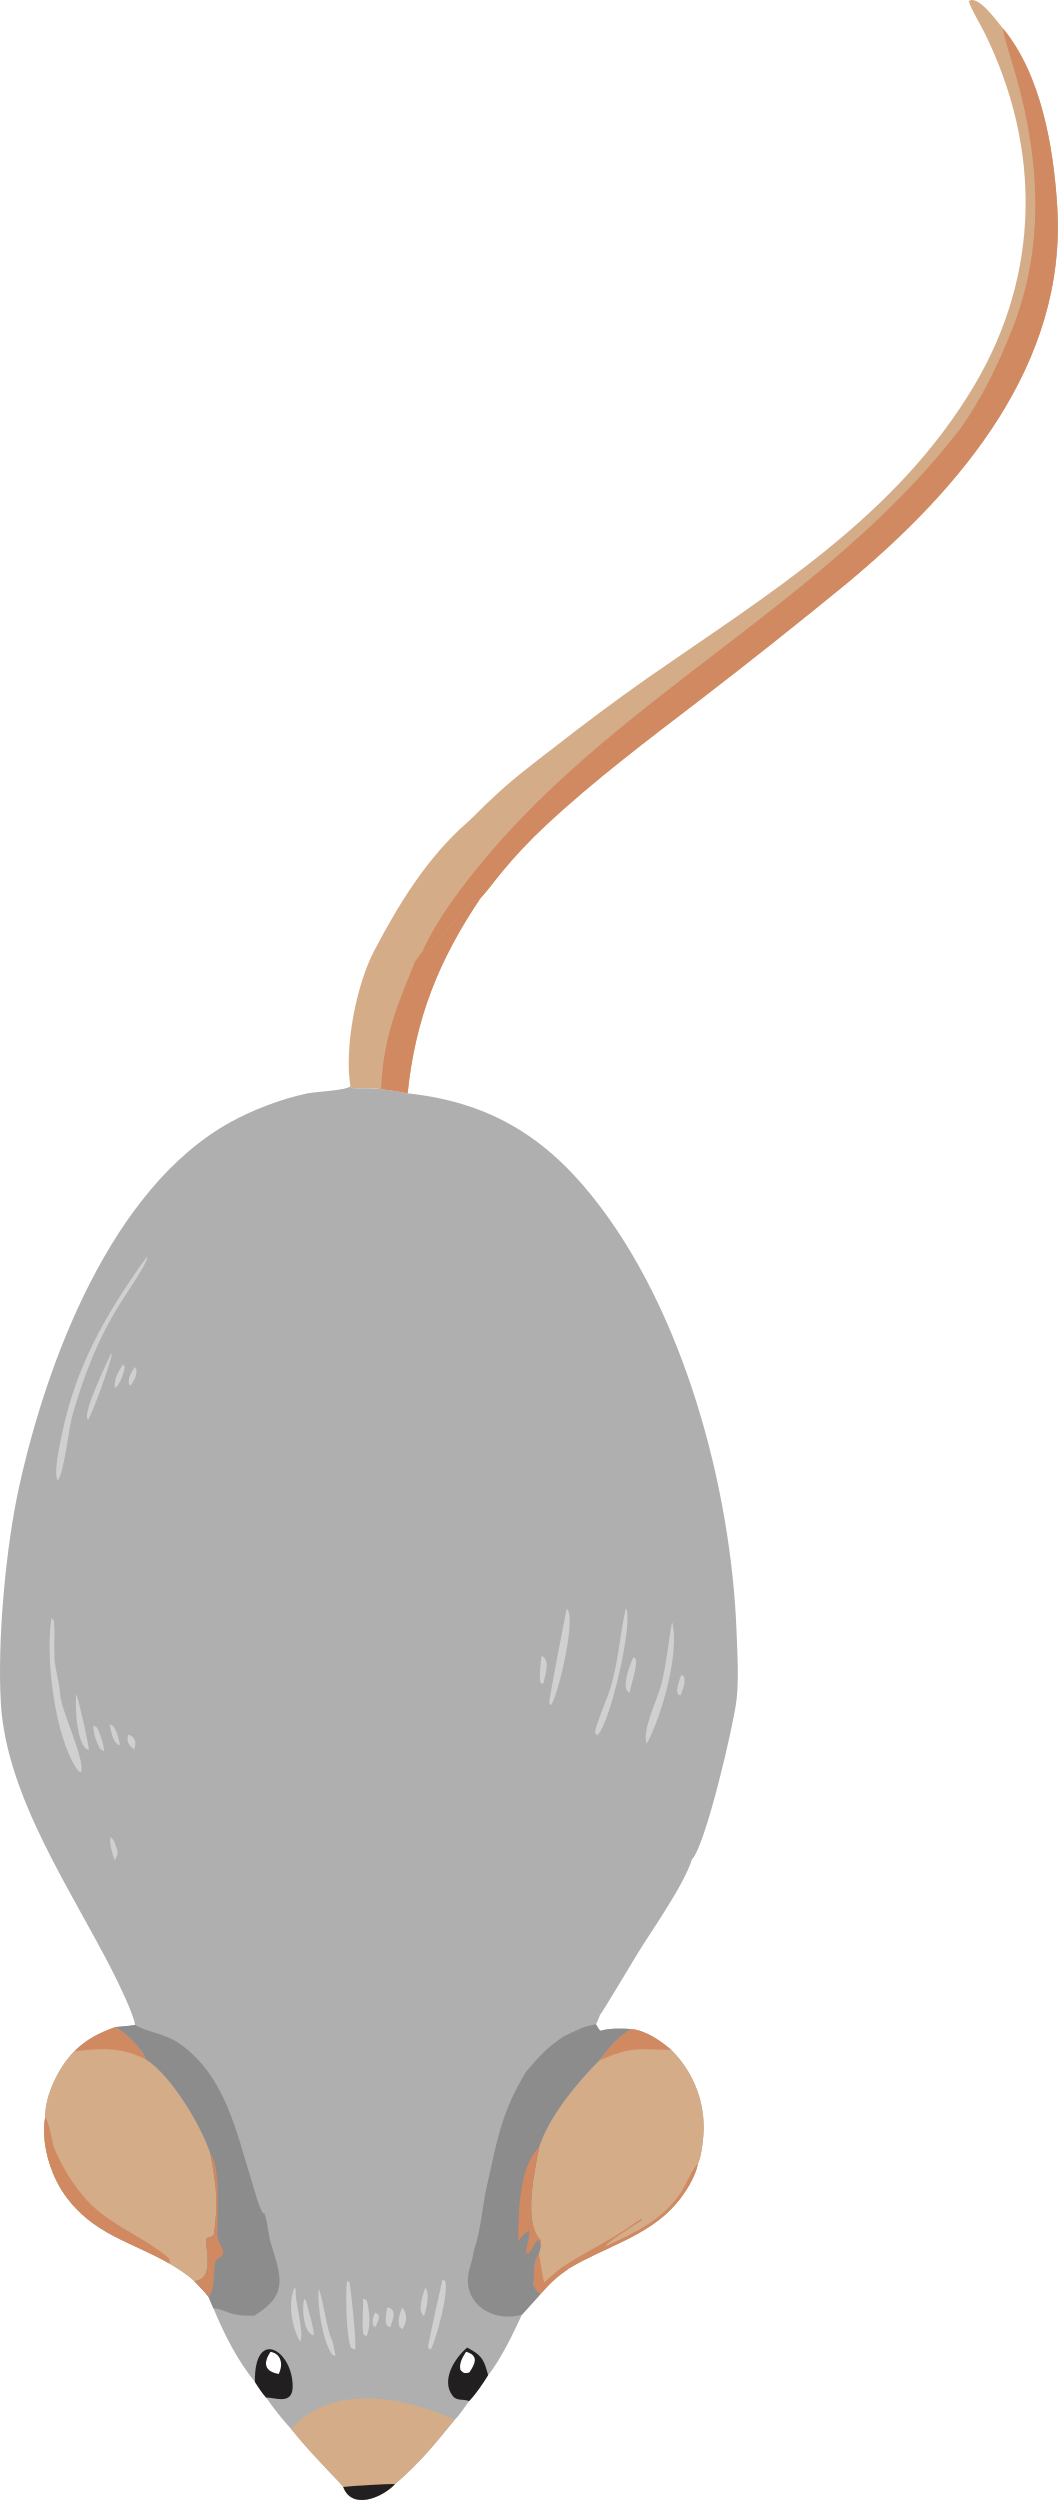
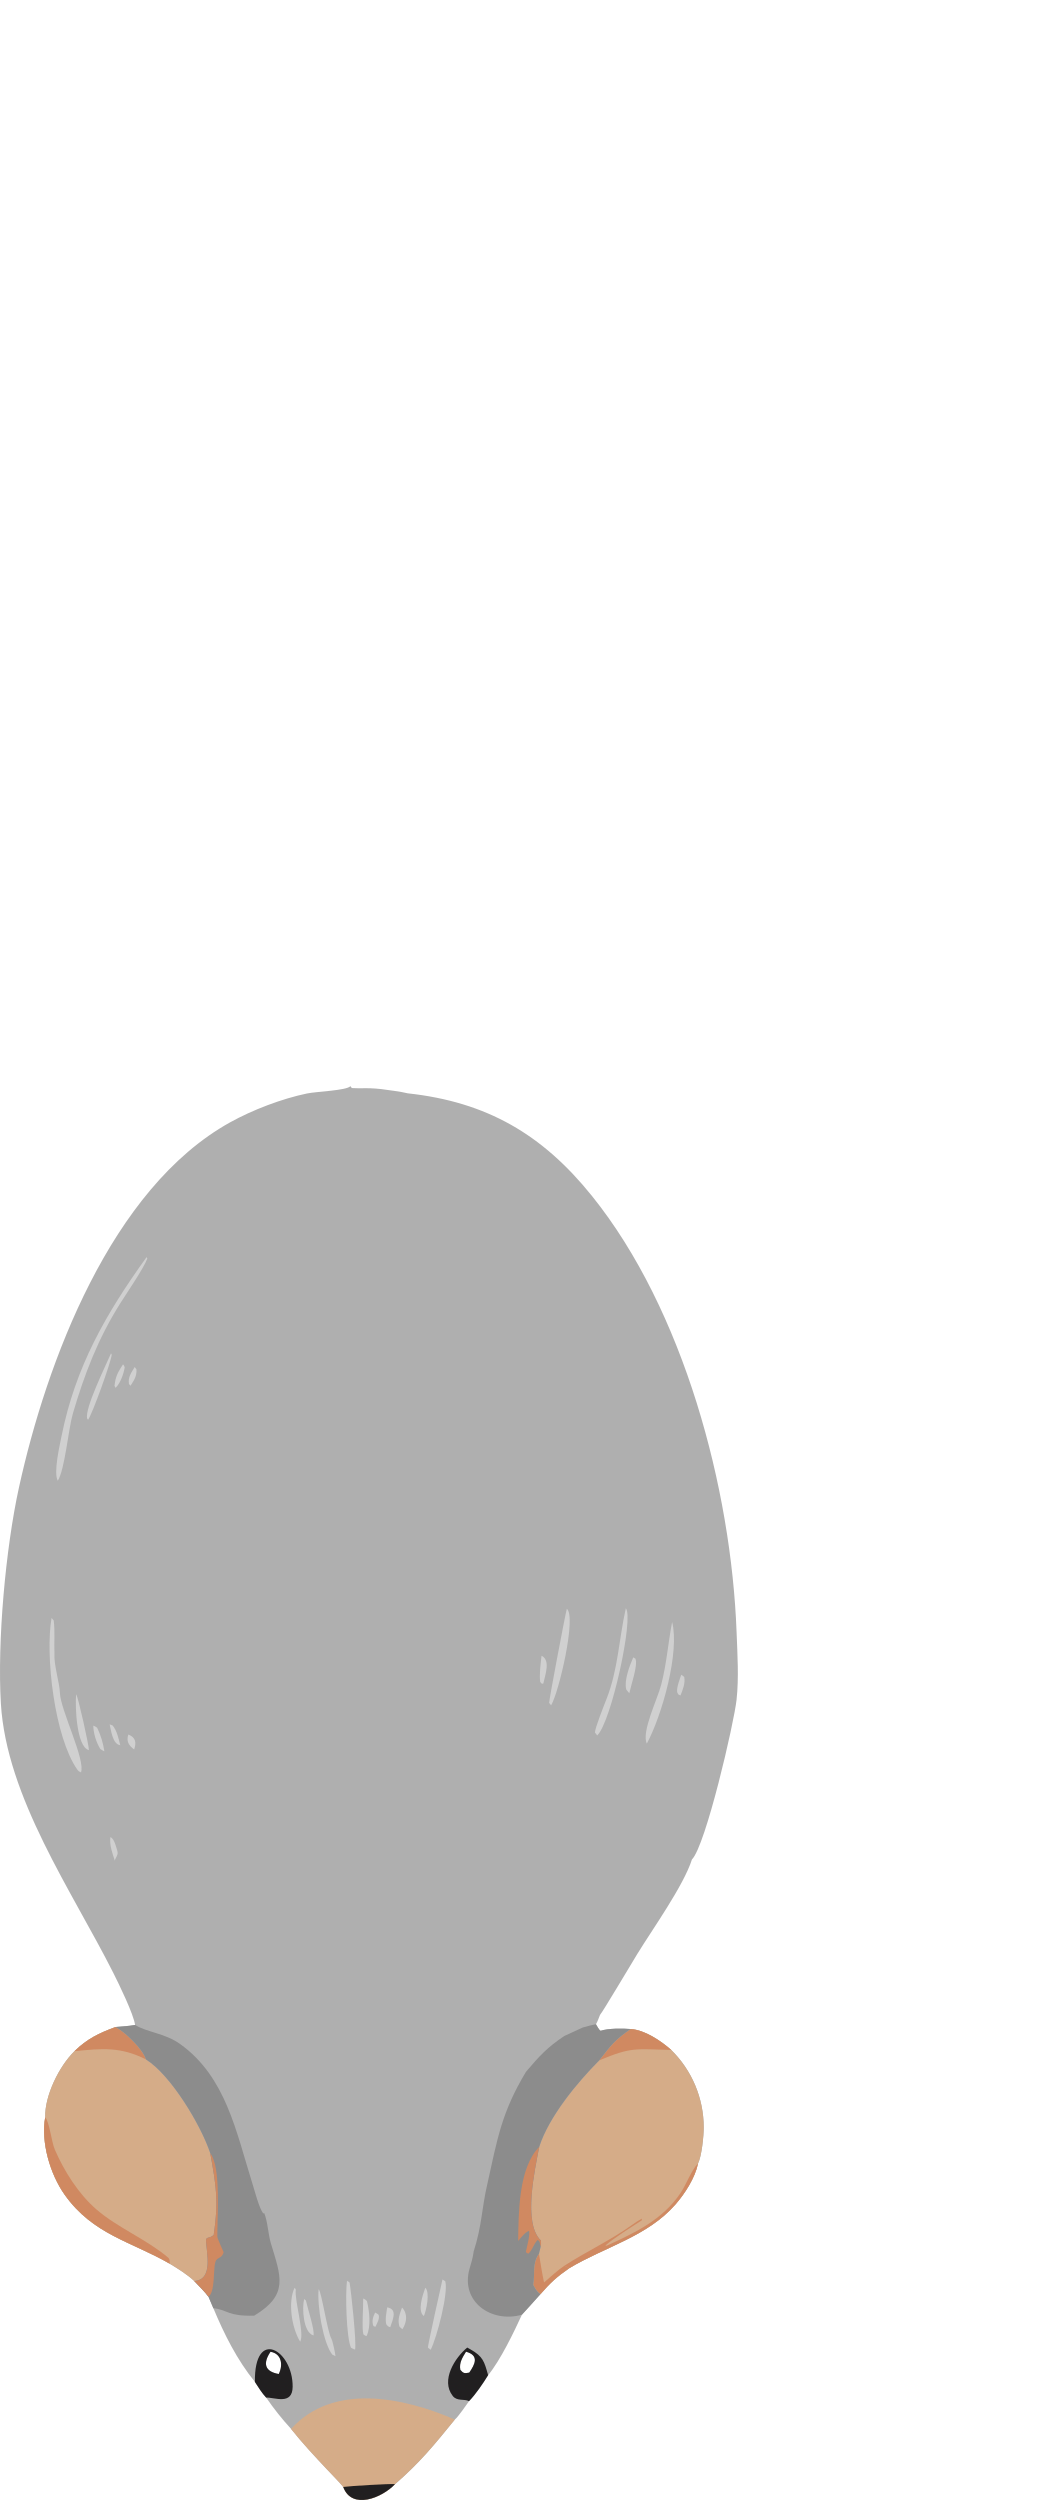
<svg xmlns="http://www.w3.org/2000/svg" preserveAspectRatio="none" overflow="visible" style="display: block;" width="133.194" height="314.772" viewBox="0 0 133.194 314.772" fill="none">
  <g id="Group 87">
    <path id="Vector" d="M44.12 136.76L44.298 136.996C44.616 137.009 44.933 137.025 45.251 137.026C46.33 137 46.913 137.011 47.983 137.124C48.947 137.261 50.428 137.428 51.332 137.658C61.322 138.747 68.306 142.841 74.529 150.576C86.08 164.932 92.068 187.355 92.744 205.537C92.848 208.336 93.041 211.224 92.74 214.012C92.425 216.93 88.856 232.366 87.121 234.125C86.064 237.432 82.143 242.924 80.238 246.028C79.592 247.079 75.826 253.422 75.551 253.687C75.413 254.037 75.224 254.562 75.035 254.867C75.168 255.087 75.426 255.592 75.623 255.695C76.606 255.376 78.373 255.381 79.417 255.474C81.197 255.592 83.219 256.96 84.517 258.108C87.132 260.682 88.606 264.196 88.609 267.863C88.611 268.933 88.355 271.463 87.894 272.391C87.519 274.206 86.249 276.18 85.041 277.566C81.52 281.603 76.144 282.906 71.675 285.587C70.099 286.681 69.321 287.401 68.055 288.85C67.276 289.741 66.501 290.57 65.715 291.443C64.697 293.65 63.016 297.164 61.464 299.051C60.856 300.05 59.88 301.492 59.058 302.326C58.694 302.83 57.678 304.317 57.269 304.644C54.699 307.807 52.873 310.063 49.746 312.772C48.105 314.504 44.31 316.066 43.221 313.13C42.948 312.75 41.532 311.3 41.152 310.895C39.556 309.191 38.111 307.653 36.655 305.827C35.516 304.588 34.466 303.268 33.516 301.879C32.982 301.313 32.532 300.568 32.102 299.912C29.843 297.126 28.234 293.91 26.861 290.618L26.25 289.179C25.835 288.601 24.981 287.75 24.462 287.206C23.611 286.4 22.369 285.622 21.371 285.023C16.578 282.242 11.717 281.378 8.144 276.338C6.307 273.748 5.129 269.707 5.69 266.584C5.622 263.86 7.441 260.16 9.372 258.266C10.99 256.69 12.454 255.997 14.537 255.22C15.352 255.143 16.209 255.108 17.007 254.959C16.822 253.596 14.958 249.778 14.273 248.418C9.072 238.099 0.815 226.315 0.109 214.478C-0.353 206.737 0.701 194.978 2.386 187.294C5.835 171.564 13.947 149.642 28.981 141.308C31.817 139.736 35.492 138.336 38.657 137.678C39.853 137.429 43.622 137.309 44.12 136.76ZM35.103 298.909C35.671 297.783 35.474 296.342 34.063 296.11C33.096 297.544 33.3 298.594 35.103 298.909ZM59.09 298.732C59.791 297.713 60.4 296.575 58.681 296.1C58.229 296.838 57.795 297.49 57.965 298.385C58.34 298.823 58.48 298.858 59.09 298.732Z" fill="#AFAFAF" style="fill:#AFAFAF;fill:color(display-p3 0.684 0.684 0.684);fill-opacity:1;" />
    <path id="Vector_2" d="M79.41 255.473C81.19 255.592 83.213 256.96 84.51 258.108C87.126 260.682 88.6 264.196 88.602 267.863C88.604 268.933 88.348 271.463 87.888 272.391C87.513 274.206 86.243 276.18 85.034 277.566C81.513 281.603 76.138 282.906 71.669 285.587C70.092 286.681 69.314 287.401 68.048 288.85C67.572 288.52 67.433 288.193 67.143 287.686C67.379 286.296 66.993 284.963 67.86 283.78L68.072 282.911C68.139 282.598 68.122 282.422 68.115 282.111C65.785 279.925 67.371 273.094 67.895 270.304C69.124 266.503 72.644 262.238 75.454 259.417C76.976 257.484 77.379 256.891 79.41 255.473Z" fill="#D5AC88" style="fill:#D5AC88;fill:color(display-p3 0.835 0.674 0.533);fill-opacity:1;" />
    <path id="Vector_3" d="M79.41 255.473C81.191 255.592 83.213 256.96 84.51 258.108C80.004 257.999 79.517 257.707 75.455 259.417C76.976 257.484 77.379 256.891 79.41 255.473Z" fill="#D08961" style="fill:#D08961;fill:color(display-p3 0.816 0.537 0.38);fill-opacity:1;" />
    <path id="Vector_4" d="M71.069 285.268C73.803 283.492 76.822 282.105 79.485 280.2C79.932 279.879 80.326 279.606 80.811 279.341L80.808 279.563C79.622 280.323 77.197 281.856 76.226 282.724L76.373 282.758C79.97 281.116 83.384 279.518 85.682 276.127C86.396 275.072 87.072 273.2 87.888 272.391C87.513 274.206 86.243 276.18 85.035 277.566C81.513 281.603 76.138 282.906 71.669 285.587L71.069 285.268Z" fill="#D08961" style="fill:#D08961;fill:color(display-p3 0.816 0.537 0.38);fill-opacity:1;" />
    <path id="Vector_5" d="M67.859 283.78C68.059 284.966 68.248 286.211 68.499 287.381C69.215 286.764 70.313 285.759 71.069 285.268L71.668 285.587C70.092 286.681 69.314 287.401 68.048 288.85C67.572 288.52 67.433 288.192 67.142 287.686C67.379 286.296 66.993 284.963 67.859 283.78Z" fill="#D08961" style="fill:#D08961;fill:color(display-p3 0.816 0.537 0.38);fill-opacity:1;" />
    <path id="Vector_6" d="M9.372 258.266C10.99 256.69 12.454 255.997 14.537 255.22C15.721 255.82 17.973 258.004 18.372 259.297C21.515 261.269 25.291 267.558 26.468 271.096C27.224 275.227 27.538 277.179 26.909 281.391C26.412 281.876 25.923 281.597 25.94 282.092C25.996 283.697 26.897 287.017 24.462 287.206C23.611 286.4 22.37 285.622 21.371 285.023C16.578 282.242 11.717 281.378 8.144 276.338C6.308 273.748 5.129 269.707 5.69 266.584C5.622 263.86 7.441 260.16 9.372 258.266Z" fill="#D5AC88" style="fill:#D5AC88;fill:color(display-p3 0.835 0.674 0.533);fill-opacity:1;" />
    <path id="Vector_7" d="M5.69 266.584C6.225 267.145 6.471 269.648 6.901 270.648C8.069 273.362 9.899 276.255 12.155 278.199C14.835 280.51 18.423 281.935 21.16 284.241C21.408 284.45 21.367 284.739 21.371 285.023C16.578 282.242 11.717 281.378 8.143 276.338C6.307 273.748 5.129 269.707 5.69 266.584Z" fill="#D08961" style="fill:#D08961;fill:color(display-p3 0.816 0.537 0.38);fill-opacity:1;" />
    <path id="Vector_8" d="M9.372 258.266C10.991 256.69 12.454 255.997 14.538 255.22C15.722 255.82 17.974 258.004 18.372 259.297C15.18 257.691 12.896 257.908 9.372 258.266Z" fill="#D08961" style="fill:#D08961;fill:color(display-p3 0.816 0.537 0.38);fill-opacity:1;" />
    <path id="Vector_9" d="M73.378 255.279C73.968 255.103 74.425 254.993 75.029 254.867C75.161 255.087 75.42 255.592 75.617 255.695C76.599 255.376 78.367 255.381 79.41 255.473C77.379 256.891 76.976 257.484 75.455 259.417C72.644 262.238 69.124 266.503 67.895 270.304C67.371 273.093 65.785 279.925 68.115 282.111C68.122 282.422 68.139 282.598 68.072 282.911L67.86 283.779C66.993 284.963 67.379 286.296 67.143 287.686C67.433 288.192 67.572 288.52 68.048 288.85C67.269 289.741 66.495 290.57 65.709 291.443C61.918 292.529 57.923 289.847 59.124 285.636C59.308 284.991 59.536 284.274 59.62 283.613L59.633 283.5C60.71 280.13 60.631 278.121 61.353 275.017C62.625 269.305 63.142 265.984 66.228 260.856C67.949 258.834 68.883 257.801 71.058 256.345L73.378 255.279Z" fill="#8C8C8C" style="fill:#8C8C8C;fill:color(display-p3 0.551 0.551 0.551);fill-opacity:1;" />
    <path id="Vector_10" d="M67.895 270.304C67.371 273.094 65.785 279.925 68.115 282.111C68.122 282.422 68.139 282.598 68.072 282.911C67.959 282.435 68.013 282.228 67.695 282.025C67.12 282.64 67.154 283.115 66.545 283.744C66.262 283.652 66.36 283.738 66.217 283.511C66.342 282.882 66.762 281.359 66.615 280.883C66.095 281.061 65.617 281.725 65.238 282.162C65.305 278.602 65.27 272.977 67.895 270.304Z" fill="#D08961" style="fill:#D08961;fill:color(display-p3 0.816 0.537 0.38);fill-opacity:1;" />
    <path id="Vector_11" d="M14.537 255.22C15.352 255.143 16.209 255.108 17.007 254.959C18.577 255.917 20.761 255.984 22.688 257.367C28.466 261.512 29.748 268.481 31.754 274.843C32.049 275.779 32.617 278.017 33.149 278.701L33.259 278.626C33.719 279.751 33.763 281.316 34.112 282.475C35.366 286.636 36.396 288.916 32.006 291.563C28.614 291.644 28.794 290.865 26.861 290.618L26.25 289.179C25.835 288.601 24.981 287.75 24.462 287.206C26.897 287.017 25.996 283.697 25.94 282.092C25.923 281.597 26.412 281.876 26.909 281.391C27.538 277.179 27.224 275.227 26.468 271.096C25.291 267.558 21.515 261.269 18.372 259.297C17.973 258.004 15.721 255.82 14.537 255.22Z" fill="#8C8C8C" style="fill:#8C8C8C;fill:color(display-p3 0.551 0.551 0.551);fill-opacity:1;" />
    <path id="Vector_12" d="M26.468 271.096C27.871 272.883 27.331 279.277 27.364 281.618C27.368 281.837 28.025 283.277 28.159 283.574C27.943 284.415 27.291 284.161 27.109 284.817C26.836 285.803 27.102 288.553 26.249 289.179C25.835 288.601 24.98 287.75 24.462 287.206C26.896 287.018 25.995 283.697 25.94 282.092C25.923 281.597 26.412 281.876 26.909 281.391C27.537 277.179 27.224 275.227 26.468 271.096Z" fill="#D08961" style="fill:#D08961;fill:color(display-p3 0.816 0.537 0.38);fill-opacity:1;" />
    <path id="Vector_13" d="M36.648 305.827C41.922 299.959 50.85 301.85 57.263 304.644C54.692 307.807 52.867 310.063 49.74 312.772C48.098 314.504 44.303 316.066 43.214 313.13C42.941 312.75 41.525 311.3 41.145 310.895C39.549 309.191 38.104 307.653 36.648 305.827Z" fill="#D5AC88" style="fill:#D5AC88;fill:color(display-p3 0.835 0.674 0.533);fill-opacity:1;" />
    <path id="Vector_14" d="M43.214 313.13C44.06 313.005 49.073 312.71 49.74 312.772C48.098 314.504 44.304 316.066 43.214 313.13Z" fill="#211F20" style="fill:#211F20;fill:color(display-p3 0.129 0.122 0.126);fill-opacity:1;" />
    <path id="Vector_15" d="M32.095 299.912C31.996 292.985 36.884 295.894 36.847 300.512C36.828 302.892 34.552 301.826 33.509 301.879C32.975 301.313 32.525 300.568 32.095 299.912ZM35.096 298.909C35.664 297.783 35.468 296.342 34.057 296.11C33.089 297.544 33.294 298.594 35.096 298.909Z" fill="#211F20" style="fill:#211F20;fill:color(display-p3 0.129 0.122 0.126);fill-opacity:1;" />
    <path id="Vector_16" d="M58.828 295.577L58.898 295.617L59.224 295.802C60.826 296.698 60.973 297.338 61.458 299.051C60.85 300.05 59.873 301.492 59.052 302.326C58.437 302.009 57.544 302.365 57.005 301.674C55.456 299.693 57.287 296.856 58.828 295.577ZM59.083 298.732C59.785 297.713 60.394 296.575 58.674 296.1C58.222 296.838 57.789 297.489 57.958 298.385C58.333 298.823 58.473 298.858 59.083 298.732Z" fill="#211F20" style="fill:#211F20;fill:color(display-p3 0.129 0.122 0.126);fill-opacity:1;" />
    <g id="Group 89">
      <path id="Vector_17" d="M18.456 158.284L18.55 158.45C18.164 159.588 15.864 162.951 15.13 164.118C12.344 168.552 10.644 172.979 9.173 177.981C8.612 179.889 8.173 185.017 7.274 186.446C6.716 185.442 7.498 182.072 7.74 180.863C9.496 172.085 13.312 165.441 18.456 158.284Z" fill="#D0D0D0" style="fill:#D0D0D0;fill:color(display-p3 0.815 0.815 0.815);fill-opacity:1;" />
      <path id="Vector_18" d="M6.49 203.717L6.762 204.033C6.942 205.494 6.792 206.774 6.858 208.213C6.757 209.6 7.509 211.898 7.542 213.14C7.598 215.26 10.81 221.645 10.193 223.154C9.983 223.074 9.852 222.98 9.721 222.791C6.859 218.688 5.674 208.446 6.49 203.717Z" fill="#D0D0D0" style="fill:#D0D0D0;fill:color(display-p3 0.815 0.815 0.815);fill-opacity:1;" />
      <path id="Vector_19" d="M84.626 204.218C85.596 208.005 83.364 215.966 81.442 219.534C80.729 218.096 82.783 213.928 83.242 212.156C83.955 209.407 84.103 206.935 84.626 204.218Z" fill="#D0D0D0" style="fill:#D0D0D0;fill:color(display-p3 0.815 0.815 0.815);fill-opacity:1;" />
      <path id="Vector_20" d="M78.798 202.494C79.832 203.626 76.966 216.842 75.194 218.506L74.906 218.135C74.912 217.594 76.062 214.688 76.354 213.948C77.843 210.178 77.926 206.337 78.798 202.494Z" fill="#D0D0D0" style="fill:#D0D0D0;fill:color(display-p3 0.815 0.815 0.815);fill-opacity:1;" />
      <path id="Vector_21" d="M71.368 202.559C72.609 203.512 70.368 213.122 69.386 214.716L69.142 214.406C69.108 214.154 71.131 203.453 71.368 202.559Z" fill="#D0D0D0" style="fill:#D0D0D0;fill:color(display-p3 0.815 0.815 0.815);fill-opacity:1;" />
      <path id="Vector_22" d="M55.711 287.006L56.059 287.225C56.493 288.652 54.995 294.363 54.228 295.856C54.129 295.8 53.967 295.655 53.872 295.577C53.85 295.423 55.519 287.787 55.711 287.006Z" fill="#D0D0D0" style="fill:#D0D0D0;fill:color(display-p3 0.815 0.815 0.815);fill-opacity:1;" />
      <path id="Vector_23" d="M43.692 287.174C43.772 287.223 44.006 287.348 44.015 287.399C44.232 288.632 44.907 295.05 44.705 295.835C44.559 295.788 44.352 295.682 44.206 295.614C43.591 294.363 43.473 288.63 43.692 287.174Z" fill="#D0D0D0" style="fill:#D0D0D0;fill:color(display-p3 0.815 0.815 0.815);fill-opacity:1;" />
      <path id="Vector_24" d="M40.12 288.223C40.501 288.62 41.219 293.579 41.722 294.459C41.889 294.751 42.204 296.271 42.239 296.666L41.832 296.46C40.68 294.994 39.905 290.263 40.12 288.223Z" fill="#D0D0D0" style="fill:#D0D0D0;fill:color(display-p3 0.815 0.815 0.815);fill-opacity:1;" />
      <path id="Vector_25" d="M9.589 213.323C9.83 213.603 11.217 219.833 11.194 220.35C9.621 219.983 9.439 214.738 9.589 213.323Z" fill="#D0D0D0" style="fill:#D0D0D0;fill:color(display-p3 0.815 0.815 0.815);fill-opacity:1;" />
      <path id="Vector_26" d="M37.088 288.049C37.129 288.1 37.249 288.237 37.241 288.301C37.066 289.663 38.374 293.835 37.795 294.836C36.742 293.132 36.224 289.911 37.088 288.049Z" fill="#D0D0D0" style="fill:#D0D0D0;fill:color(display-p3 0.815 0.815 0.815);fill-opacity:1;" />
      <path id="Vector_27" d="M13.978 170.399L14.067 170.566C13.995 171.456 11.598 178.123 11.086 178.762L10.973 178.599C10.652 177.302 13.33 171.92 13.978 170.399Z" fill="#D0D0D0" style="fill:#D0D0D0;fill:color(display-p3 0.815 0.815 0.815);fill-opacity:1;" />
      <path id="Vector_28" d="M45.73 289.403C45.965 289.494 46.02 289.562 46.204 289.725C46.519 291.086 46.718 292.783 46.184 294.11C45.92 294.089 46 294.094 45.755 293.913C45.538 293.184 45.749 290.439 45.73 289.403Z" fill="#D0D0D0" style="fill:#D0D0D0;fill:color(display-p3 0.815 0.815 0.815);fill-opacity:1;" />
      <path id="Vector_29" d="M79.736 208.671L80.012 208.851C80.335 209.68 79.475 212.064 79.235 213.189C79.142 213.103 78.943 212.838 78.853 212.725C78.547 211.62 79.279 209.707 79.736 208.671Z" fill="#D0D0D0" style="fill:#D0D0D0;fill:color(display-p3 0.815 0.815 0.815);fill-opacity:1;" />
      <path id="Vector_30" d="M38.299 289.46L38.518 289.657C38.749 290.728 39.646 293.389 39.467 294.054C38.17 293.664 38.005 290.611 38.299 289.46Z" fill="#D0D0D0" style="fill:#D0D0D0;fill:color(display-p3 0.815 0.815 0.815);fill-opacity:1;" />
      <path id="Vector_31" d="M68.182 208.468C69.35 209.035 68.643 210.874 68.409 211.974L68.229 212.003L68.015 211.77C67.887 210.796 68.077 209.474 68.182 208.468Z" fill="#D0D0D0" style="fill:#D0D0D0;fill:color(display-p3 0.815 0.815 0.815);fill-opacity:1;" />
      <path id="Vector_32" d="M53.547 288.046C54.172 288.628 53.679 290.891 53.372 291.612C52.507 290.988 53.242 288.913 53.547 288.046Z" fill="#D0D0D0" style="fill:#D0D0D0;fill:color(display-p3 0.815 0.815 0.815);fill-opacity:1;" />
      <path id="Vector_33" d="M11.743 217.267C11.955 217.345 12.043 217.415 12.233 217.532C12.683 218.469 12.988 219.469 13.137 220.495C12.961 220.441 12.785 220.313 12.625 220.211C12.105 219.338 11.774 218.286 11.743 217.267Z" fill="#D0D0D0" style="fill:#D0D0D0;fill:color(display-p3 0.815 0.815 0.815);fill-opacity:1;" />
      <path id="Vector_34" d="M48.752 290.516C50.108 290.746 49.43 292.112 49.135 293.013C48.847 292.934 48.835 292.887 48.637 292.644C48.47 292.034 48.659 291.165 48.752 290.516Z" fill="#D0D0D0" style="fill:#D0D0D0;fill:color(display-p3 0.815 0.815 0.815);fill-opacity:1;" />
      <path id="Vector_35" d="M50.618 290.539C51.365 291.303 51.225 292.433 50.657 293.281L50.294 292.938C50.025 292.047 50.324 291.4 50.618 290.539Z" fill="#D0D0D0" style="fill:#D0D0D0;fill:color(display-p3 0.815 0.815 0.815);fill-opacity:1;" />
      <path id="Vector_36" d="M15.484 171.791C15.623 171.887 15.642 172.007 15.7 172.169C15.56 173.001 15.168 174.146 14.551 174.74L14.419 174.494C14.527 173.314 14.865 172.747 15.484 171.791Z" fill="#D0D0D0" style="fill:#D0D0D0;fill:color(display-p3 0.815 0.815 0.815);fill-opacity:1;" />
      <path id="Vector_37" d="M85.776 210.861C85.88 210.916 86.054 211.064 86.155 211.144C86.291 211.992 85.985 212.699 85.677 213.475C85.338 213.317 85.454 213.419 85.257 213.054C85.188 212.42 85.566 211.5 85.776 210.861Z" fill="#D0D0D0" style="fill:#D0D0D0;fill:color(display-p3 0.815 0.815 0.815);fill-opacity:1;" />
      <path id="Vector_38" d="M13.897 231.299C14.265 231.494 14.452 231.986 14.592 232.433C14.924 233.495 14.878 233.322 14.465 234.186L14.469 234.319C14.149 233.311 13.764 232.35 13.897 231.299Z" fill="#D0D0D0" style="fill:#D0D0D0;fill:color(display-p3 0.815 0.815 0.815);fill-opacity:1;" />
      <path id="Vector_39" d="M13.806 217.106L14.187 217.262C14.729 217.922 14.932 218.902 15.138 219.734C14.18 219.616 13.994 217.912 13.806 217.106Z" fill="#D0D0D0" style="fill:#D0D0D0;fill:color(display-p3 0.815 0.815 0.815);fill-opacity:1;" />
      <path id="Vector_40" d="M16.959 172.12L17.182 172.415C17.235 173.254 16.881 173.8 16.429 174.478L16.24 174.261C16.093 173.407 16.525 172.846 16.959 172.12Z" fill="#D0D0D0" style="fill:#D0D0D0;fill:color(display-p3 0.815 0.815 0.815);fill-opacity:1;" />
      <path id="Vector_41" d="M16.157 218.392C17.087 218.744 17.188 219.413 16.888 220.273C16.178 219.738 15.889 219.229 16.157 218.392Z" fill="#D0D0D0" style="fill:#D0D0D0;fill:color(display-p3 0.815 0.815 0.815);fill-opacity:1;" />
      <path id="Vector_42" d="M47.235 291.167C47.428 291.258 47.502 291.33 47.672 291.454C47.828 291.946 47.494 292.478 47.268 292.965L47.021 292.875C46.778 292.275 46.961 291.718 47.235 291.167Z" fill="#D0D0D0" style="fill:#D0D0D0;fill:color(display-p3 0.815 0.815 0.815);fill-opacity:1;" />
    </g>
-     <path id="Vector_43" d="M44.113 136.76C43.34 131.812 44.85 124.011 47.148 119.639C50.209 113.814 53.805 107.951 58.803 103.579C59.825 102.685 60.773 101.593 61.8 100.696C64.306 98.266 67.07 96.189 69.828 94.062C73.642 91.075 77.531 88.184 81.49 85.393C96.969 74.621 112.941 65.023 122.757 48.38C131.006 34.393 131.063 18.616 124.023 4.25C123.523 3.229 122.224 1.078 121.977 0.149C123.116 -0.759 125.584 2.759 126.244 3.541C131.129 9.387 132.66 18.653 133.116 26.02C134.344 45.855 120.948 61.547 106.63 73.446C100.599 78.389 94.493 83.239 88.313 87.994C81.592 93.149 74.835 98.21 68.639 104.005C66.662 105.85 64.809 107.824 63.093 109.914C62.384 110.764 61.169 112.409 60.468 113.131C55.239 120.916 52.294 128.234 51.325 137.658C50.422 137.428 48.94 137.261 47.977 137.124C46.906 137.011 46.323 137 45.244 137.026C44.926 137.025 44.609 137.009 44.291 136.996L44.113 136.76Z" fill="#D5AC88" style="fill:#D5AC88;fill:color(display-p3 0.835 0.674 0.533);fill-opacity:1;" />
-     <path id="Vector_44" d="M126.244 3.541C131.129 9.387 132.66 18.652 133.116 26.02C134.344 45.855 120.948 61.547 106.63 73.446C100.6 78.389 94.493 83.239 88.313 87.994C81.592 93.149 74.836 98.21 68.64 104.005C66.662 105.85 64.809 107.824 63.093 109.914C62.385 110.764 61.169 112.409 60.469 113.131C58.062 113.488 55.93 118.791 53.145 119.849C55.129 115.587 58.093 111.667 61.108 108.06C78.413 87.354 104.445 75.442 120.88 54.009C123.592 50.261 125.793 45.659 127.458 41.423C131.88 30.179 130.773 18.554 127.236 7.254C126.913 6.222 126.427 4.603 126.244 3.541Z" fill="#D08961" style="fill:#D08961;fill:color(display-p3 0.816 0.537 0.38);fill-opacity:1;" />
-     <path id="Vector_45" d="M53.145 119.849C55.93 118.791 58.062 113.488 60.468 113.131C55.239 120.916 52.294 128.234 51.325 137.658C50.422 137.428 48.94 137.26 47.977 137.124C48.246 130.773 49.931 126.749 52.27 121.055L53.145 119.849Z" fill="#D08961" style="fill:#D08961;fill:color(display-p3 0.816 0.537 0.38);fill-opacity:1;" />
  </g>
</svg>
